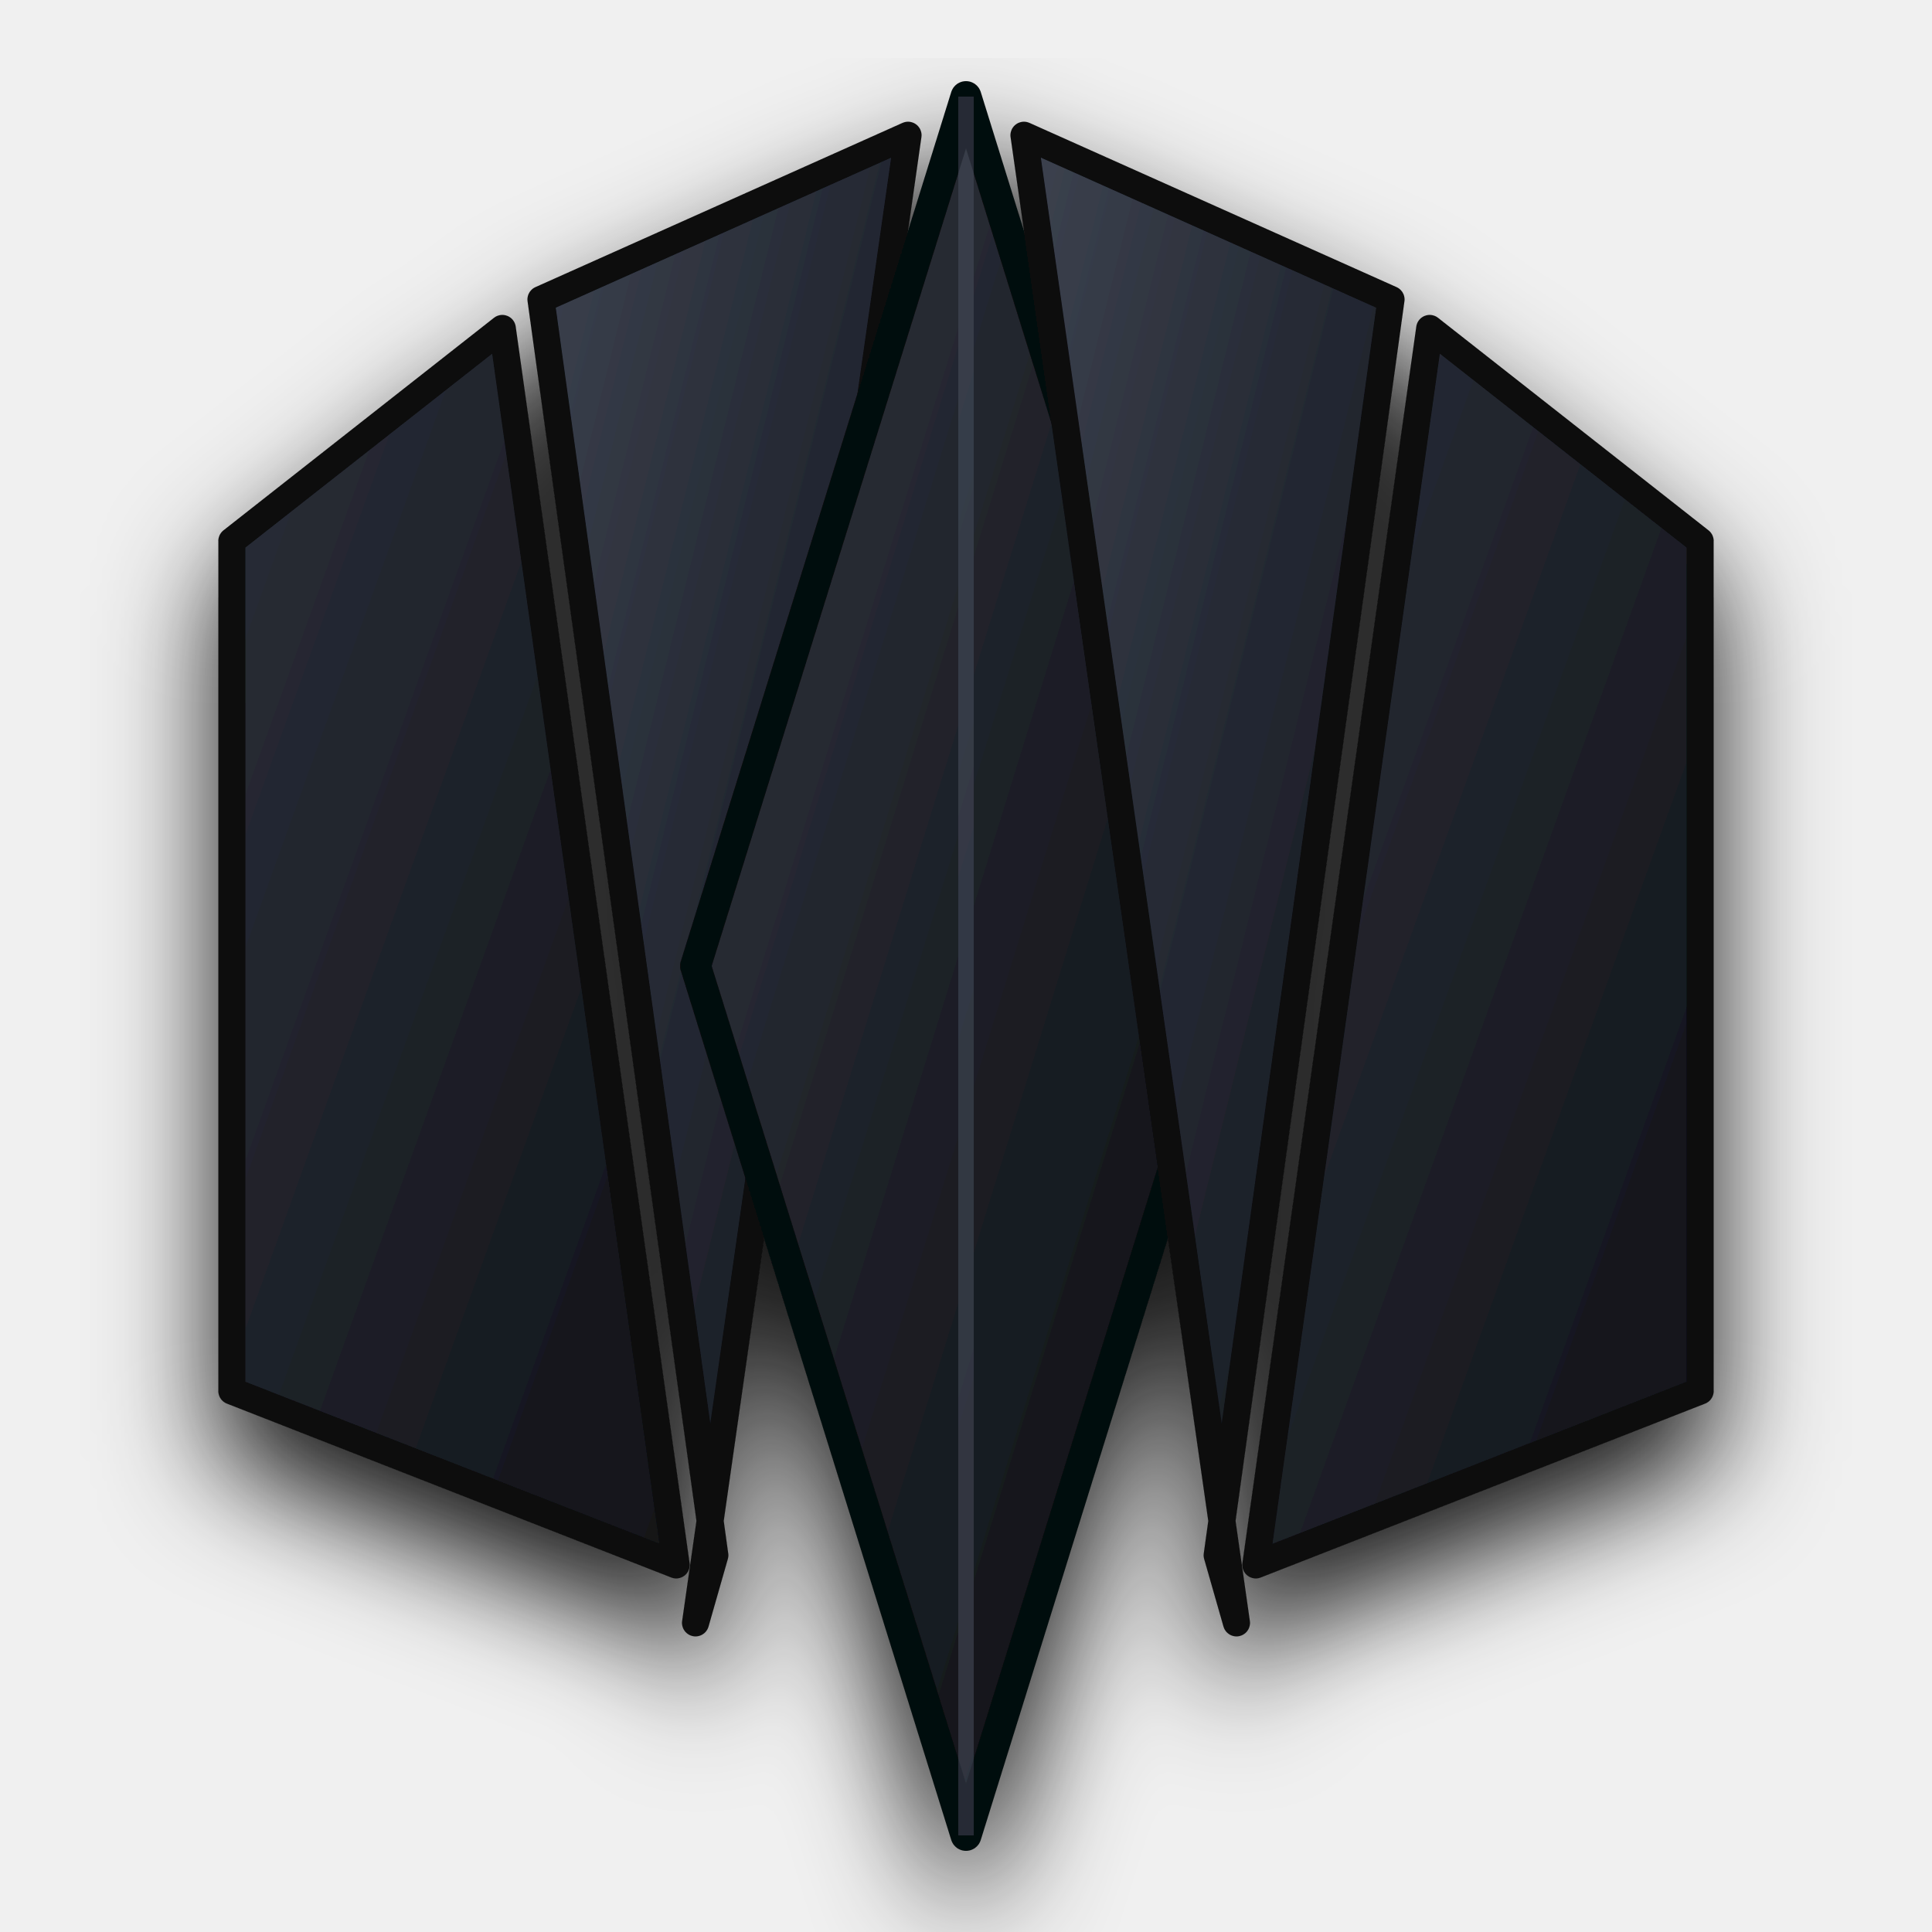
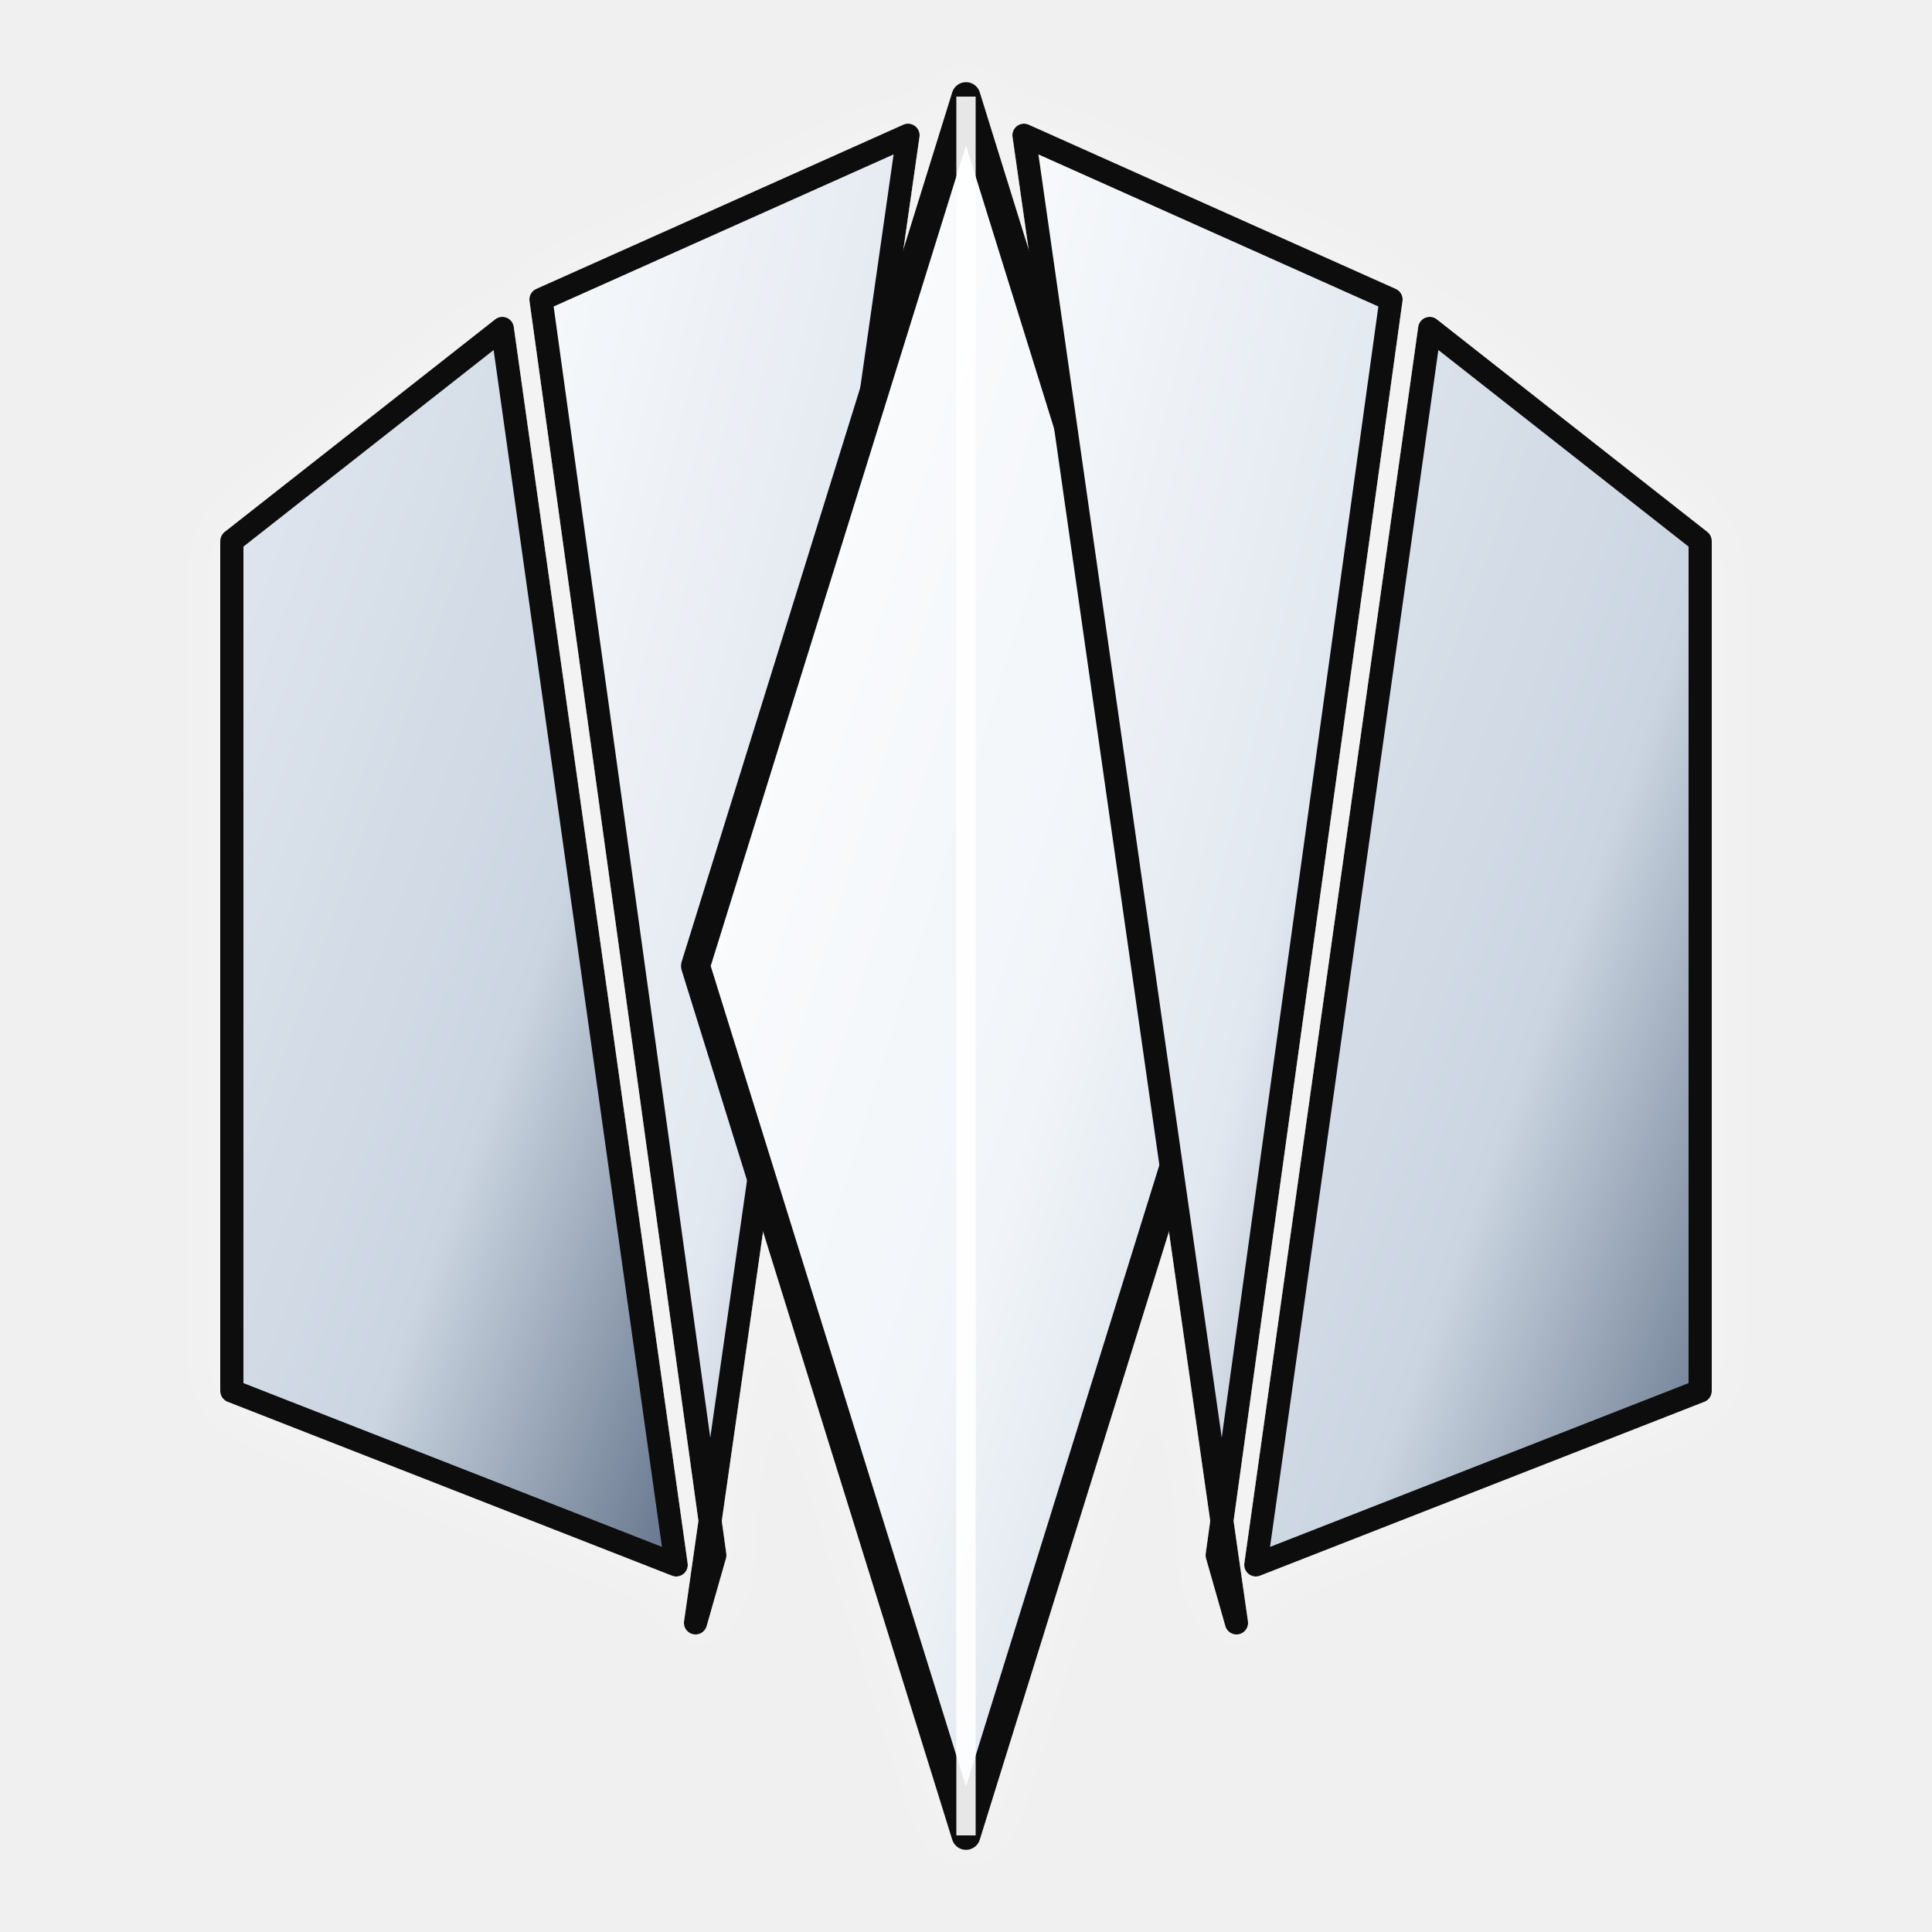
<svg xmlns="http://www.w3.org/2000/svg" viewBox="0 0 100 100" fill="none">
  <defs>
-     <linearGradient id="gradCenter" x1="0%" y1="0%" x2="100%" y2="100%">
-       <stop offset="0%" stop-color="#333842" />
-       <stop offset="50%" stop-color="#1C1F26" />
-       <stop offset="100%" stop-color="#0E1014" />
+     <linearGradient id="whiteCore" x1="0%" y1="0%" x2="100%" y2="100%">
+       <stop offset="0%" stop-color="#FFFFFF" />
+       <stop offset="60%" stop-color="#F1F5F9" />
+       <stop offset="100%" stop-color="#CBD5E1" />
    </linearGradient>
-     <linearGradient id="gradInner" x1="0%" y1="0%" x2="100%" y2="100%">
-       <stop offset="0%" stop-color="#3D4350" />
-       <stop offset="50%" stop-color="#232731" />
-       <stop offset="100%" stop-color="#12151B" />
+     <linearGradient id="silverInner" x1="0%" y1="0%" x2="100%" y2="100%">
+       <stop offset="0%" stop-color="#F8FAFC" />
+       <stop offset="60%" stop-color="#E2E8F0" />
+       <stop offset="100%" stop-color="#94A3B8" />
    </linearGradient>
-     <linearGradient id="gradOuter" x1="0%" y1="0%" x2="100%" y2="100%">
-       <stop offset="0%" stop-color="#2A2E38" />
-       <stop offset="100%" stop-color="#111318" />
+     <linearGradient id="silverOuter" x1="0%" y1="0%" x2="100%" y2="100%">
+       <stop offset="0%" stop-color="#E2E8F0" />
+       <stop offset="60%" stop-color="#CBD5E1" />
+       <stop offset="100%" stop-color="#64748B" />
    </linearGradient>
-     <filter id="emblemShadow" x="-20%" y="-20%" width="140%" height="140%">
-       <feDropShadow dx="0" dy="3" stdDeviation="3" flood-color="#000000" flood-opacity="0.9" />
+     <filter id="whiteGlow" x="-30%" y="-30%" width="160%" height="160%">
+       <feDropShadow dx="0" dy="2" stdDeviation="2.5" flood-color="#000000" flood-opacity="0.85" />
+       <feDropShadow dx="0" dy="0" stdDeviation="1.5" flood-color="#FFFFFF" flood-opacity="0.3" />
    </filter>
  </defs>
-   <g filter="url(#emblemShadow)">
-     <path d="M 12 28 L 26 17 L 35 81 L 12 72 Z" fill="url(#gradOuter)" stroke="#08090B" stroke-width="1.4" stroke-linejoin="round" />
-     <path d="M 28 15.5 L 47 7 L 36 84 L 37 80.5 Z" fill="url(#gradInner)" stroke="#08090B" stroke-width="1.4" stroke-linejoin="round" />
-     <path d="M 50 5 L 64 50 L 50 95 L 36 50 Z" fill="url(#gradCenter)" stroke="#060709" stroke-width="1.6" stroke-linejoin="round" />
-     <line x1="50" y1="5" x2="50" y2="95" stroke="#4A5162" stroke-width="0.8" opacity="0.5" />
-     <path d="M 72 15.5 L 53 7 L 64 84 L 63 80.5 Z" fill="url(#gradInner)" stroke="#08090B" stroke-width="1.4" stroke-linejoin="round" />
-     <path d="M 88 28 L 74 17 L 65 81 L 88 72 Z" fill="url(#gradOuter)" stroke="#08090B" stroke-width="1.4" stroke-linejoin="round" />
+   <g filter="url(#whiteGlow)">
+     <path d="M 12 28 L 26 17 L 35 81 L 12 72 Z" fill="url(#silverOuter)" stroke="#090A0F" stroke-width="1.2" stroke-linejoin="round" />
+     <path d="M 28 15.5 L 47 7 L 36 84 L 37 80.5 Z" fill="url(#silverInner)" stroke="#090A0F" stroke-width="1.2" stroke-linejoin="round" />
+     <path d="M 50 5 L 64 50 L 50 95 L 36 50 Z" fill="url(#whiteCore)" stroke="#090A0F" stroke-width="1.5" stroke-linejoin="round" />
+     <line x1="50" y1="5" x2="50" y2="95" stroke="#FFFFFF" stroke-width="1" opacity="0.9" />
+     <path d="M 72 15.5 L 53 7 L 64 84 L 63 80.5 Z" fill="url(#silverInner)" stroke="#090A0F" stroke-width="1.2" stroke-linejoin="round" />
+     <path d="M 88 28 L 74 17 L 65 81 L 88 72 Z" fill="url(#silverOuter)" stroke="#090A0F" stroke-width="1.2" stroke-linejoin="round" />
  </g>
</svg>
